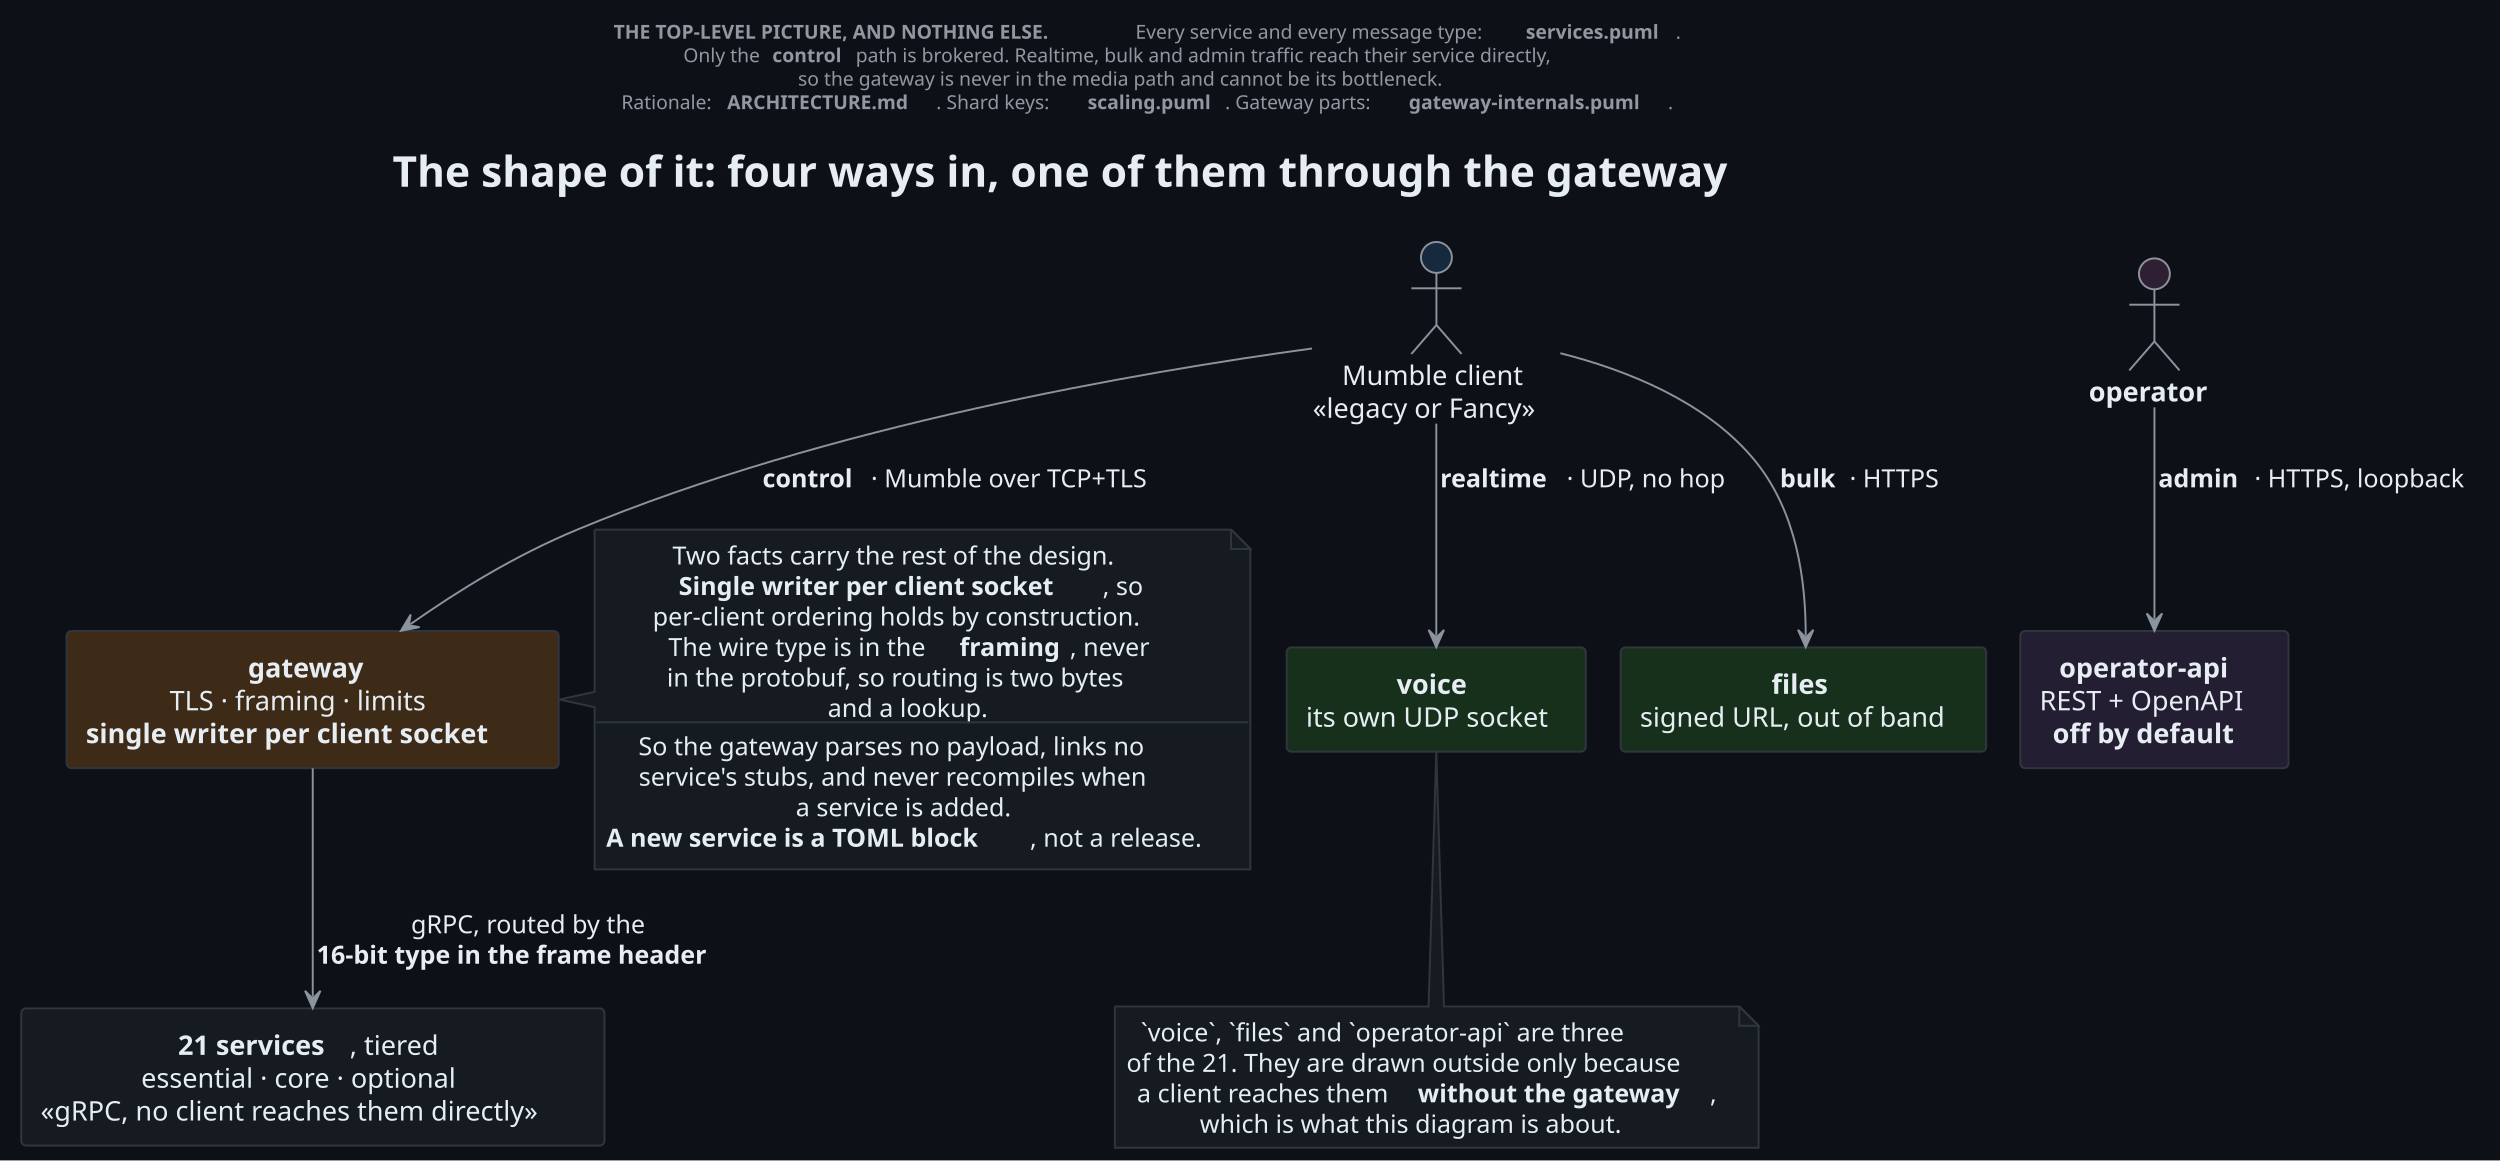
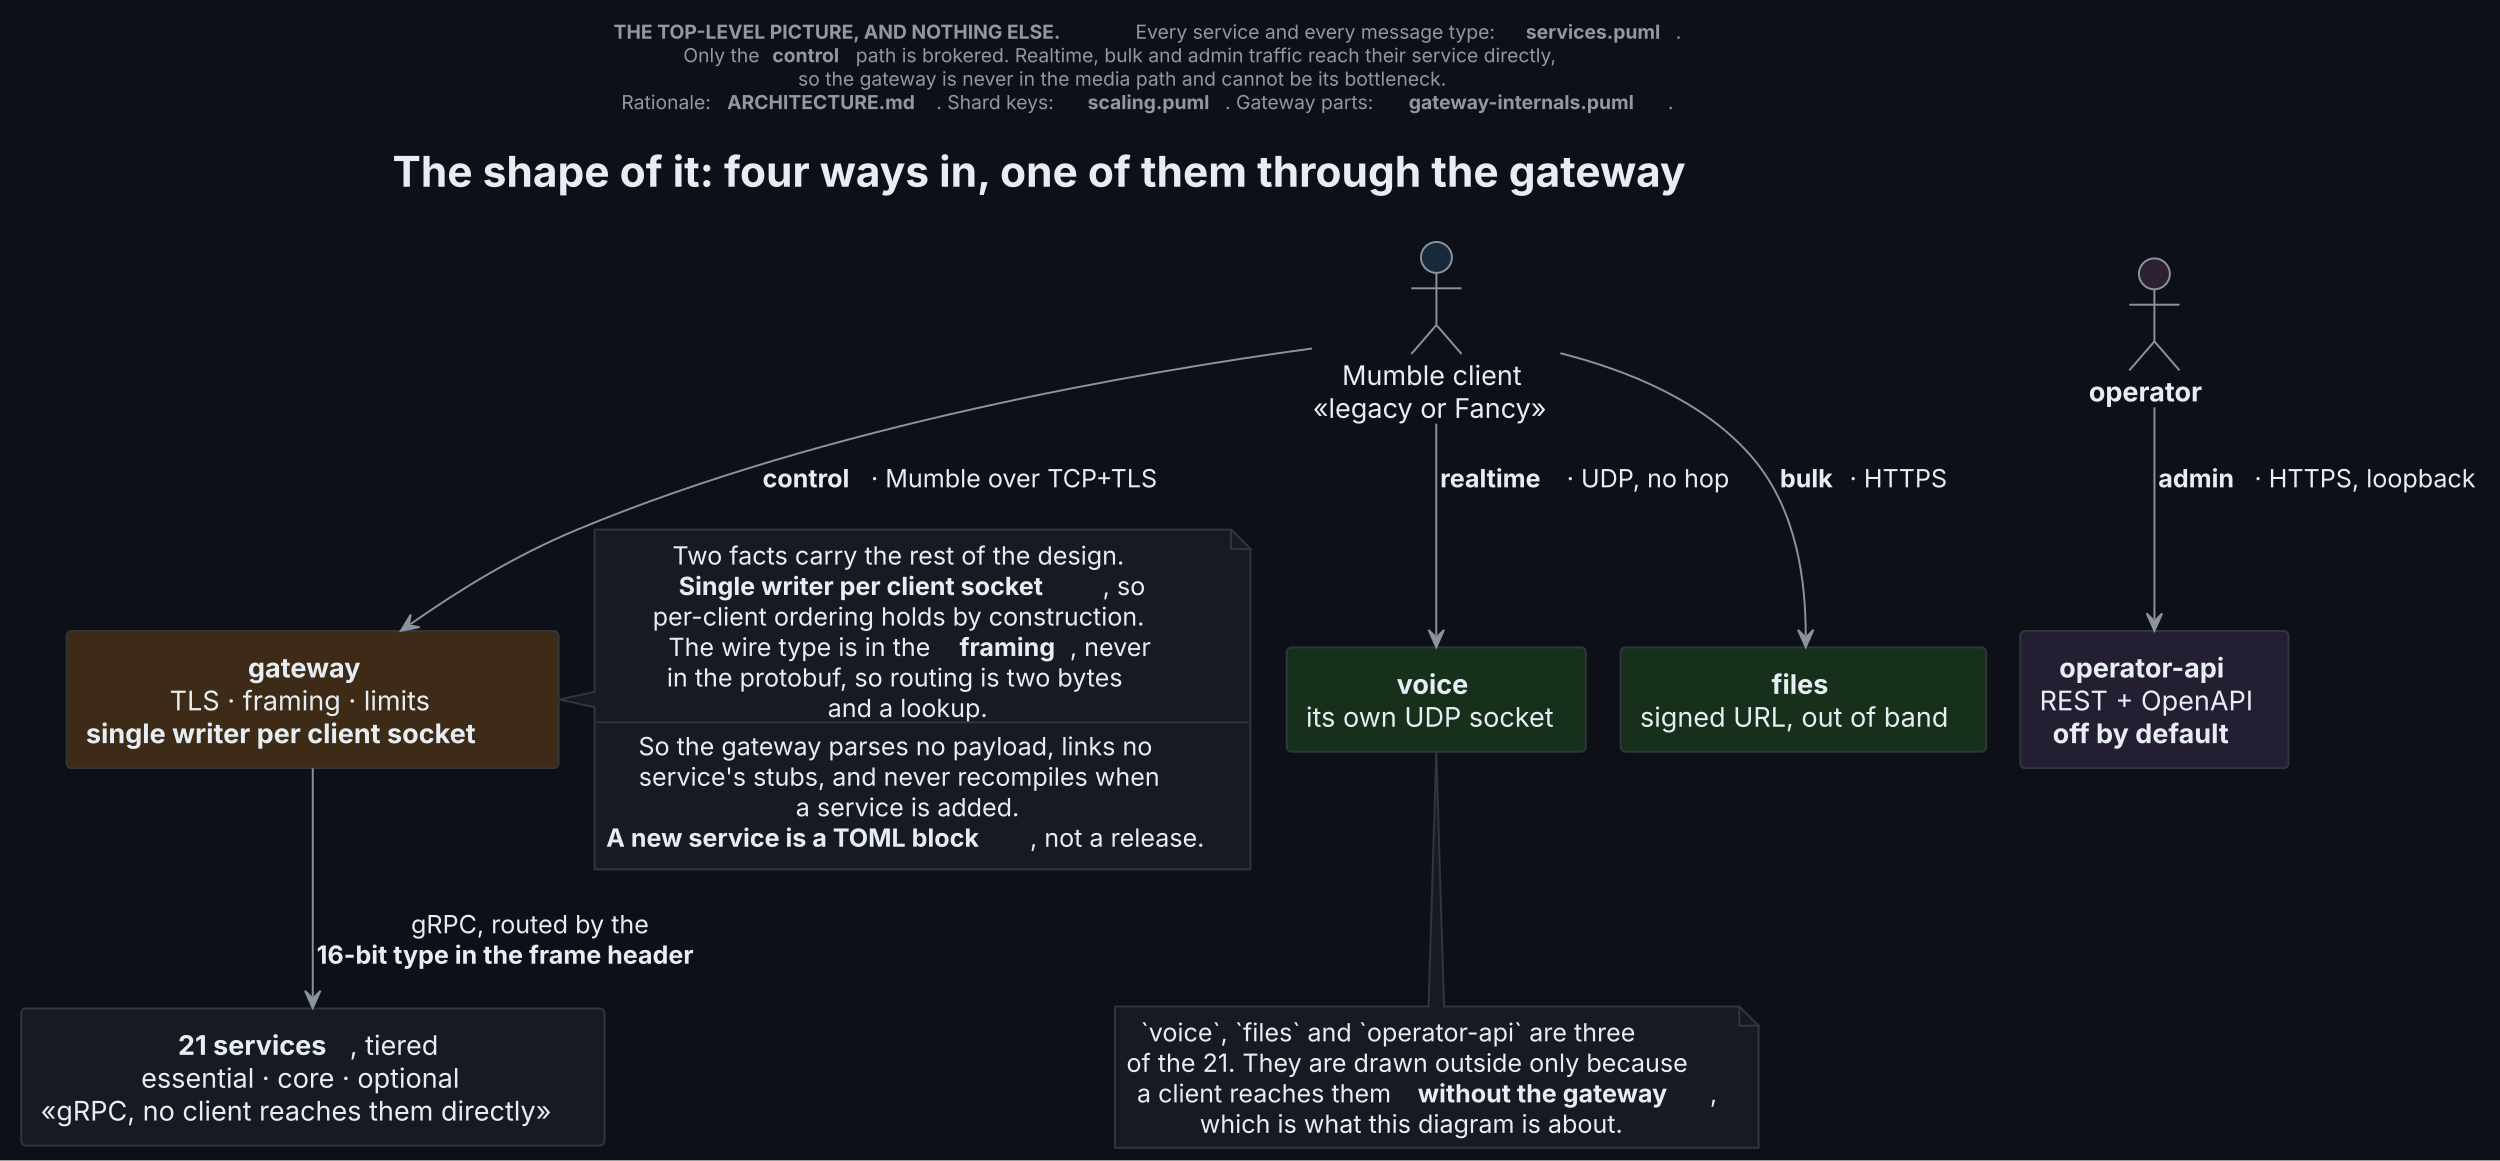
<svg xmlns="http://www.w3.org/2000/svg" contentStyleType="text/css" height="601px" preserveAspectRatio="none" style="width:1295px;height:601px;background:#0D1117;" version="1.1" viewBox="0 0 1295 601" width="1295px" zoomAndPan="magnify">
  <defs />
  <g>
    <rect width="100%" height="100%" fill="#0D1117" />
    <rect fill="#0D1117" height="601" style="stroke:none;stroke-width:1.0;" width="1295" x="0" y="0" />
-     <text fill="#9198A1" font-family="Verdana" font-size="10" font-weight="bold" lengthAdjust="spacing" textLength="263.306" x="317.836" y="20.054">THE TOP-LEVEL PICTURE, AND NOTHING ELSE.</text>
-     <text fill="#9198A1" font-family="Verdana" font-size="10" lengthAdjust="spacing" textLength="198.691" x="588.173" y="20.054">Every service and every message type:</text>
-     <text fill="#9198A1" font-family="Verdana" font-size="10" font-weight="bold" lengthAdjust="spacing" textLength="77.647" x="790.38" y="20.054">services.puml</text>
-     <text fill="#9198A1" font-family="Verdana" font-size="10" lengthAdjust="spacing" textLength="3.638" x="868.026" y="20.054">.</text>
-     <text fill="#9198A1" font-family="Verdana" font-size="10" lengthAdjust="spacing" textLength="42.602" x="353.957" y="32.207">Only the</text>
-     <text fill="#9198A1" font-family="Verdana" font-size="10" font-weight="bold" lengthAdjust="spacing" textLength="39.683" x="400.075" y="32.207">control</text>
-     <text fill="#9198A1" font-family="Verdana" font-size="10" lengthAdjust="spacing" textLength="392.271" x="443.273" y="32.207">path is brokered. Realtime, bulk and admin traffic reach their service directly,</text>
-     <text fill="#9198A1" font-family="Verdana" font-size="10" lengthAdjust="spacing" textLength="362.759" x="413.371" y="44.36">so the gateway is never in the media path and cannot be its bottleneck.</text>
-     <text fill="#9198A1" font-family="Verdana" font-size="10" lengthAdjust="spacing" textLength="51.289" x="321.859" y="56.514">Rationale:</text>
-     <text fill="#9198A1" font-family="Verdana" font-size="10" font-weight="bold" lengthAdjust="spacing" textLength="108.315" x="376.664" y="56.514">ARCHITECTURE.md</text>
-     <text fill="#9198A1" font-family="Verdana" font-size="10" lengthAdjust="spacing" textLength="74.912" x="484.979" y="56.514">.   Shard keys:</text>
-     <text fill="#9198A1" font-family="Verdana" font-size="10" font-weight="bold" lengthAdjust="spacing" textLength="71.177" x="563.407" y="56.514">scaling.puml</text>
-     <text fill="#9198A1" font-family="Verdana" font-size="10" lengthAdjust="spacing" textLength="91.66" x="634.584" y="56.514">.   Gateway parts:</text>
-     <text fill="#9198A1" font-family="Verdana" font-size="10" font-weight="bold" lengthAdjust="spacing" textLength="134.243" x="729.76" y="56.514">gateway-internals.puml</text>
-     <text fill="#9198A1" font-family="Verdana" font-size="10" lengthAdjust="spacing" textLength="3.638" x="864.003" y="56.514">.</text>
-     <text fill="#E6EDF3" font-family="Verdana" font-size="22" font-weight="bold" lengthAdjust="spacing" textLength="782.88" x="203.31" y="96.731">The shape of it: four ways in, one of them through the gateway</text>
+     <text fill="#9198A1" font-family="Inter, system-ui, -apple-system, 'Segoe UI', Roboto, Helvetica, Arial, sans-serif" font-size="10" font-weight="bold" lengthAdjust="spacing" textLength="263.306" x="317.836" y="20.054">THE TOP-LEVEL PICTURE, AND NOTHING ELSE.</text>
+     <text fill="#9198A1" font-family="Inter, system-ui, -apple-system, 'Segoe UI', Roboto, Helvetica, Arial, sans-serif" font-size="10" lengthAdjust="spacing" textLength="198.691" x="588.173" y="20.054">Every service and every message type:</text>
+     <text fill="#9198A1" font-family="Inter, system-ui, -apple-system, 'Segoe UI', Roboto, Helvetica, Arial, sans-serif" font-size="10" font-weight="bold" lengthAdjust="spacing" textLength="77.647" x="790.38" y="20.054">services.puml</text>
+     <text fill="#9198A1" font-family="Inter, system-ui, -apple-system, 'Segoe UI', Roboto, Helvetica, Arial, sans-serif" font-size="10" lengthAdjust="spacing" textLength="3.638" x="868.026" y="20.054">.</text>
+     <text fill="#9198A1" font-family="Inter, system-ui, -apple-system, 'Segoe UI', Roboto, Helvetica, Arial, sans-serif" font-size="10" lengthAdjust="spacing" textLength="42.602" x="353.957" y="32.207">Only the</text>
+     <text fill="#9198A1" font-family="Inter, system-ui, -apple-system, 'Segoe UI', Roboto, Helvetica, Arial, sans-serif" font-size="10" font-weight="bold" lengthAdjust="spacing" textLength="39.683" x="400.075" y="32.207">control</text>
+     <text fill="#9198A1" font-family="Inter, system-ui, -apple-system, 'Segoe UI', Roboto, Helvetica, Arial, sans-serif" font-size="10" lengthAdjust="spacing" textLength="392.271" x="443.273" y="32.207">path is brokered. Realtime, bulk and admin traffic reach their service directly,</text>
+     <text fill="#9198A1" font-family="Inter, system-ui, -apple-system, 'Segoe UI', Roboto, Helvetica, Arial, sans-serif" font-size="10" lengthAdjust="spacing" textLength="362.759" x="413.371" y="44.36">so the gateway is never in the media path and cannot be its bottleneck.</text>
+     <text fill="#9198A1" font-family="Inter, system-ui, -apple-system, 'Segoe UI', Roboto, Helvetica, Arial, sans-serif" font-size="10" lengthAdjust="spacing" textLength="51.289" x="321.859" y="56.514">Rationale:</text>
+     <text fill="#9198A1" font-family="Inter, system-ui, -apple-system, 'Segoe UI', Roboto, Helvetica, Arial, sans-serif" font-size="10" font-weight="bold" lengthAdjust="spacing" textLength="108.315" x="376.664" y="56.514">ARCHITECTURE.md</text>
+     <text fill="#9198A1" font-family="Inter, system-ui, -apple-system, 'Segoe UI', Roboto, Helvetica, Arial, sans-serif" font-size="10" lengthAdjust="spacing" textLength="74.912" x="484.979" y="56.514">.   Shard keys:</text>
+     <text fill="#9198A1" font-family="Inter, system-ui, -apple-system, 'Segoe UI', Roboto, Helvetica, Arial, sans-serif" font-size="10" font-weight="bold" lengthAdjust="spacing" textLength="71.177" x="563.407" y="56.514">scaling.puml</text>
+     <text fill="#9198A1" font-family="Inter, system-ui, -apple-system, 'Segoe UI', Roboto, Helvetica, Arial, sans-serif" font-size="10" lengthAdjust="spacing" textLength="91.66" x="634.584" y="56.514">.   Gateway parts:</text>
+     <text fill="#9198A1" font-family="Inter, system-ui, -apple-system, 'Segoe UI', Roboto, Helvetica, Arial, sans-serif" font-size="10" font-weight="bold" lengthAdjust="spacing" textLength="134.243" x="729.76" y="56.514">gateway-internals.puml</text>
+     <text fill="#9198A1" font-family="Inter, system-ui, -apple-system, 'Segoe UI', Roboto, Helvetica, Arial, sans-serif" font-size="10" lengthAdjust="spacing" textLength="3.638" x="864.003" y="56.514">.</text>
+     <text fill="#E6EDF3" font-family="Inter, system-ui, -apple-system, 'Segoe UI', Roboto, Helvetica, Arial, sans-serif" font-size="22" font-weight="bold" lengthAdjust="spacing" textLength="782.88" x="203.31" y="96.731">The shape of it: four ways in, one of them through the gateway</text>
    <g id="elem_client">
      <ellipse cx="744.073" cy="133.351" fill="#17293D" rx="8" ry="8" style="stroke:#8B949E;stroke-width:1.0;" />
      <path d="M744.073,141.351 L744.073,168.351 M731.073,149.351 L757.073,149.351 M744.073,168.351 L731.073,183.351 M744.073,168.351 L757.073,183.351 " fill="none" style="stroke:#8B949E;stroke-width:1.0;" />
-       <text fill="#E6EDF3" font-family="Verdana" font-size="14" lengthAdjust="spacing" textLength="97.795" x="695.176" y="199.426">Mumble client</text>
-       <text fill="#E6EDF3" font-family="Verdana" font-size="14" lengthAdjust="spacing" textLength="128.147" x="680" y="216.44">«legacy or Fancy»</text>
+       <text fill="#E6EDF3" font-family="Inter, system-ui, -apple-system, 'Segoe UI', Roboto, Helvetica, Arial, sans-serif" font-size="14" lengthAdjust="spacing" textLength="97.795" x="695.176" y="199.426">Mumble client</text>
+       <text fill="#E6EDF3" font-family="Inter, system-ui, -apple-system, 'Segoe UI', Roboto, Helvetica, Arial, sans-serif" font-size="14" lengthAdjust="spacing" textLength="128.147" x="680" y="216.44">«legacy or Fancy»</text>
    </g>
    <g id="elem_oper">
      <ellipse cx="1115.978" cy="141.851" fill="#2E1F33" rx="8" ry="8" style="stroke:#8B949E;stroke-width:1.0;" />
      <path d="M1115.978,149.851 L1115.978,176.851 M1102.978,157.851 L1128.978,157.851 M1115.978,176.851 L1102.978,191.851 M1115.978,176.851 L1128.978,191.851 " fill="none" style="stroke:#8B949E;stroke-width:1.0;" />
-       <text fill="#E6EDF3" font-family="Verdana" font-size="14" font-weight="bold" lengthAdjust="spacing" textLength="67.956" x="1082" y="207.926">operator</text>
+       <text fill="#E6EDF3" font-family="Inter, system-ui, -apple-system, 'Segoe UI', Roboto, Helvetica, Arial, sans-serif" font-size="14" font-weight="bold" lengthAdjust="spacing" textLength="67.956" x="1082" y="207.926">operator</text>
    </g>
    <g id="elem_gw">
      <rect fill="#3D2A17" height="71.044" rx="2.5" ry="2.5" style="stroke:#30363D;stroke-width:1.0;" width="254.89" x="34.5" y="326.851" />
-       <text fill="#E6EDF3" font-family="Verdana" font-size="14" font-weight="bold" lengthAdjust="spacing" textLength="66.992" x="128.449" y="350.926">gateway</text>
-       <text fill="#E6EDF3" font-family="Verdana" font-size="14" lengthAdjust="spacing" textLength="148.162" x="87.864" y="367.94">TLS · framing · limits</text>
-       <text fill="#E6EDF3" font-family="Verdana" font-size="14" font-weight="bold" lengthAdjust="spacing" textLength="234.89" x="44.5" y="384.955">single writer per client socket</text>
+       <text fill="#E6EDF3" font-family="Inter, system-ui, -apple-system, 'Segoe UI', Roboto, Helvetica, Arial, sans-serif" font-size="14" font-weight="bold" lengthAdjust="spacing" textLength="66.992" x="128.449" y="350.926">gateway</text>
+       <text fill="#E6EDF3" font-family="Inter, system-ui, -apple-system, 'Segoe UI', Roboto, Helvetica, Arial, sans-serif" font-size="14" lengthAdjust="spacing" textLength="148.162" x="87.864" y="367.94">TLS · framing · limits</text>
+       <text fill="#E6EDF3" font-family="Inter, system-ui, -apple-system, 'Segoe UI', Roboto, Helvetica, Arial, sans-serif" font-size="14" font-weight="bold" lengthAdjust="spacing" textLength="234.89" x="44.5" y="384.955">single writer per client socket</text>
    </g>
    <g id="elem_svc">
      <rect fill="#161B22" height="71.044" rx="2.5" ry="2.5" style="stroke:#30363D;stroke-width:1.0;" width="302.133" x="11" y="522.351" />
-       <text fill="#E6EDF3" font-family="Verdana" font-size="14" font-weight="bold" lengthAdjust="spacing" textLength="88.977" x="92.203" y="546.426">21 services</text>
-       <text fill="#E6EDF3" font-family="Verdana" font-size="14" lengthAdjust="spacing" textLength="50.75" x="181.18" y="546.426">, tiered</text>
-       <text fill="#E6EDF3" font-family="Verdana" font-size="14" lengthAdjust="spacing" textLength="177.898" x="73.117" y="563.44">essential · core · optional</text>
-       <text fill="#E6EDF3" font-family="Verdana" font-size="14" lengthAdjust="spacing" textLength="282.133" x="21" y="580.455">«gRPC, no client reaches them directly»</text>
+       <text fill="#E6EDF3" font-family="Inter, system-ui, -apple-system, 'Segoe UI', Roboto, Helvetica, Arial, sans-serif" font-size="14" font-weight="bold" lengthAdjust="spacing" textLength="88.977" x="92.203" y="546.426">21 services</text>
+       <text fill="#E6EDF3" font-family="Inter, system-ui, -apple-system, 'Segoe UI', Roboto, Helvetica, Arial, sans-serif" font-size="14" lengthAdjust="spacing" textLength="50.75" x="181.18" y="546.426">, tiered</text>
+       <text fill="#E6EDF3" font-family="Inter, system-ui, -apple-system, 'Segoe UI', Roboto, Helvetica, Arial, sans-serif" font-size="14" lengthAdjust="spacing" textLength="177.898" x="73.117" y="563.44">essential · core · optional</text>
+       <text fill="#E6EDF3" font-family="Inter, system-ui, -apple-system, 'Segoe UI', Roboto, Helvetica, Arial, sans-serif" font-size="14" lengthAdjust="spacing" textLength="282.133" x="21" y="580.455">«gRPC, no client reaches them directly»</text>
    </g>
    <g id="elem_voice">
      <rect fill="#16301C" height="54.029" rx="2.5" ry="2.5" style="stroke:#30363D;stroke-width:1.0;" width="154.935" x="666.5" y="335.351" />
-       <text fill="#E6EDF3" font-family="Verdana" font-size="14" font-weight="bold" lengthAdjust="spacing" textLength="41.029" x="723.453" y="359.426">voice</text>
-       <text fill="#E6EDF3" font-family="Verdana" font-size="14" lengthAdjust="spacing" textLength="134.935" x="676.5" y="376.44">its own UDP socket</text>
+       <text fill="#E6EDF3" font-family="Inter, system-ui, -apple-system, 'Segoe UI', Roboto, Helvetica, Arial, sans-serif" font-size="14" font-weight="bold" lengthAdjust="spacing" textLength="41.029" x="723.453" y="359.426">voice</text>
+       <text fill="#E6EDF3" font-family="Inter, system-ui, -apple-system, 'Segoe UI', Roboto, Helvetica, Arial, sans-serif" font-size="14" lengthAdjust="spacing" textLength="134.935" x="676.5" y="376.44">its own UDP socket</text>
    </g>
    <g id="elem_files">
      <rect fill="#16301C" height="54.029" rx="2.5" ry="2.5" style="stroke:#30363D;stroke-width:1.0;" width="189.34" x="839.5" y="335.351" />
-       <text fill="#E6EDF3" font-family="Verdana" font-size="14" font-weight="bold" lengthAdjust="spacing" textLength="33.086" x="917.627" y="359.426">files</text>
-       <text fill="#E6EDF3" font-family="Verdana" font-size="14" lengthAdjust="spacing" textLength="169.34" x="849.5" y="376.44">signed URL, out of band</text>
+       <text fill="#E6EDF3" font-family="Inter, system-ui, -apple-system, 'Segoe UI', Roboto, Helvetica, Arial, sans-serif" font-size="14" font-weight="bold" lengthAdjust="spacing" textLength="33.086" x="917.627" y="359.426">files</text>
+       <text fill="#E6EDF3" font-family="Inter, system-ui, -apple-system, 'Segoe UI', Roboto, Helvetica, Arial, sans-serif" font-size="14" lengthAdjust="spacing" textLength="169.34" x="849.5" y="376.44">signed URL, out of band</text>
    </g>
    <g id="elem_opapi">
      <rect fill="#241E33" height="71.044" rx="2.5" ry="2.5" style="stroke:#30363D;stroke-width:1.0;" width="138.932" x="1046.5" y="326.851" />
-       <text fill="#E6EDF3" font-family="Verdana" font-size="14" font-weight="bold" lengthAdjust="spacing" textLength="98.602" x="1066.665" y="350.926">operator-api</text>
-       <text fill="#E6EDF3" font-family="Verdana" font-size="14" lengthAdjust="spacing" textLength="118.932" x="1056.5" y="367.94">REST + OpenAPI</text>
-       <text fill="#E6EDF3" font-family="Verdana" font-size="14" font-weight="bold" lengthAdjust="spacing" textLength="105.397" x="1063.268" y="384.955">off by default</text>
+       <text fill="#E6EDF3" font-family="Inter, system-ui, -apple-system, 'Segoe UI', Roboto, Helvetica, Arial, sans-serif" font-size="14" font-weight="bold" lengthAdjust="spacing" textLength="98.602" x="1066.665" y="350.926">operator-api</text>
+       <text fill="#E6EDF3" font-family="Inter, system-ui, -apple-system, 'Segoe UI', Roboto, Helvetica, Arial, sans-serif" font-size="14" lengthAdjust="spacing" textLength="118.932" x="1056.5" y="367.94">REST + OpenAPI</text>
+       <text fill="#E6EDF3" font-family="Inter, system-ui, -apple-system, 'Segoe UI', Roboto, Helvetica, Arial, sans-serif" font-size="14" font-weight="bold" lengthAdjust="spacing" textLength="105.397" x="1063.268" y="384.955">off by default</text>
    </g>
    <g id="elem_GMN14">
      <path d="M308,274.351 L308,358.351 L289.758,362.351 L308,366.351 L308,450.344 A0,0 0 0 0 308,450.344 L647.69,450.344 A0,0 0 0 0 647.69,450.344 L647.69,284.351 L637.69,274.351 L308,274.351 A0,0 0 0 0 308,274.351 " fill="#161B22" style="stroke:#30363D;stroke-width:1.0;" />
      <path d="M637.69,274.351 L637.69,284.351 L647.69,284.351 L637.69,274.351 " fill="#161B22" style="stroke:#30363D;stroke-width:1.0;" />
-       <text fill="#E6EDF3" font-family="Verdana" font-size="13" lengthAdjust="spacing" textLength="250.022" x="348.334" y="292.42">Two facts carry the rest of the design.</text>
-       <text fill="#E6EDF3" font-family="Verdana" font-size="13" font-weight="bold" lengthAdjust="spacing" textLength="219.635" x="351.546" y="308.22">Single writer per client socket</text>
-       <text fill="#E6EDF3" font-family="Verdana" font-size="13" lengthAdjust="spacing" textLength="23.962" x="571.182" y="308.22">, so</text>
-       <text fill="#E6EDF3" font-family="Verdana" font-size="13" lengthAdjust="spacing" textLength="270.518" x="338.086" y="324.019">per-client ordering holds by construction.</text>
-       <text fill="#E6EDF3" font-family="Verdana" font-size="13" lengthAdjust="spacing" textLength="146.218" x="346.23" y="339.818">The wire type is in the</text>
-       <text fill="#E6EDF3" font-family="Verdana" font-size="13" font-weight="bold" lengthAdjust="spacing" textLength="57.186" x="497.019" y="339.818">framing</text>
-       <text fill="#E6EDF3" font-family="Verdana" font-size="13" lengthAdjust="spacing" textLength="46.255" x="554.205" y="339.818">, never</text>
-       <text fill="#E6EDF3" font-family="Verdana" font-size="13" lengthAdjust="spacing" textLength="255.823" x="345.434" y="355.618">in the protobuf, so routing is two bytes</text>
-       <text fill="#E6EDF3" font-family="Verdana" font-size="13" lengthAdjust="spacing" textLength="89.178" x="428.756" y="371.417">and a lookup.</text>
+       <text fill="#E6EDF3" font-family="Inter, system-ui, -apple-system, 'Segoe UI', Roboto, Helvetica, Arial, sans-serif" font-size="13" lengthAdjust="spacing" textLength="250.022" x="348.334" y="292.42">Two facts carry the rest of the design.</text>
+       <text fill="#E6EDF3" font-family="Inter, system-ui, -apple-system, 'Segoe UI', Roboto, Helvetica, Arial, sans-serif" font-size="13" font-weight="bold" lengthAdjust="spacing" textLength="219.635" x="351.546" y="308.22">Single writer per client socket</text>
+       <text fill="#E6EDF3" font-family="Inter, system-ui, -apple-system, 'Segoe UI', Roboto, Helvetica, Arial, sans-serif" font-size="13" lengthAdjust="spacing" textLength="23.962" x="571.182" y="308.22">, so</text>
+       <text fill="#E6EDF3" font-family="Inter, system-ui, -apple-system, 'Segoe UI', Roboto, Helvetica, Arial, sans-serif" font-size="13" lengthAdjust="spacing" textLength="270.518" x="338.086" y="324.019">per-client ordering holds by construction.</text>
+       <text fill="#E6EDF3" font-family="Inter, system-ui, -apple-system, 'Segoe UI', Roboto, Helvetica, Arial, sans-serif" font-size="13" lengthAdjust="spacing" textLength="146.218" x="346.23" y="339.818">The wire type is in the</text>
+       <text fill="#E6EDF3" font-family="Inter, system-ui, -apple-system, 'Segoe UI', Roboto, Helvetica, Arial, sans-serif" font-size="13" font-weight="bold" lengthAdjust="spacing" textLength="57.186" x="497.019" y="339.818">framing</text>
+       <text fill="#E6EDF3" font-family="Inter, system-ui, -apple-system, 'Segoe UI', Roboto, Helvetica, Arial, sans-serif" font-size="13" lengthAdjust="spacing" textLength="46.255" x="554.205" y="339.818">, never</text>
+       <text fill="#E6EDF3" font-family="Inter, system-ui, -apple-system, 'Segoe UI', Roboto, Helvetica, Arial, sans-serif" font-size="13" lengthAdjust="spacing" textLength="255.823" x="345.434" y="355.618">in the protobuf, so routing is two bytes</text>
+       <text fill="#E6EDF3" font-family="Inter, system-ui, -apple-system, 'Segoe UI', Roboto, Helvetica, Arial, sans-serif" font-size="13" lengthAdjust="spacing" textLength="89.178" x="428.756" y="371.417">and a lookup.</text>
      <line style="stroke:#30363D;stroke-width:1.0;" x1="309" x2="646.69" y1="374.147" y2="374.147" />
-       <text fill="#E6EDF3" font-family="Verdana" font-size="13" lengthAdjust="spacing" textLength="285.276" x="330.707" y="391.216">So the gateway parses no payload, links no</text>
-       <text fill="#E6EDF3" font-family="Verdana" font-size="13" lengthAdjust="spacing" textLength="284.959" x="330.866" y="407.016">service's stubs, and never recompiles when</text>
-       <text fill="#E6EDF3" font-family="Verdana" font-size="13" lengthAdjust="spacing" textLength="122.281" x="412.205" y="422.815">a service is added.</text>
-       <text fill="#E6EDF3" font-family="Verdana" font-size="13" font-weight="bold" lengthAdjust="spacing" textLength="219.546" x="314" y="438.614">A new service is a TOML block</text>
-       <text fill="#E6EDF3" font-family="Verdana" font-size="13" lengthAdjust="spacing" textLength="99.144" x="533.546" y="438.614">, not a release.</text>
+       <text fill="#E6EDF3" font-family="Inter, system-ui, -apple-system, 'Segoe UI', Roboto, Helvetica, Arial, sans-serif" font-size="13" lengthAdjust="spacing" textLength="285.276" x="330.707" y="391.216">So the gateway parses no payload, links no</text>
+       <text fill="#E6EDF3" font-family="Inter, system-ui, -apple-system, 'Segoe UI', Roboto, Helvetica, Arial, sans-serif" font-size="13" lengthAdjust="spacing" textLength="284.959" x="330.866" y="407.016">service's stubs, and never recompiles when</text>
+       <text fill="#E6EDF3" font-family="Inter, system-ui, -apple-system, 'Segoe UI', Roboto, Helvetica, Arial, sans-serif" font-size="13" lengthAdjust="spacing" textLength="122.281" x="412.205" y="422.815">a service is added.</text>
+       <text fill="#E6EDF3" font-family="Inter, system-ui, -apple-system, 'Segoe UI', Roboto, Helvetica, Arial, sans-serif" font-size="13" font-weight="bold" lengthAdjust="spacing" textLength="219.546" x="314" y="438.614">A new service is a TOML block</text>
+       <text fill="#E6EDF3" font-family="Inter, system-ui, -apple-system, 'Segoe UI', Roboto, Helvetica, Arial, sans-serif" font-size="13" lengthAdjust="spacing" textLength="99.144" x="533.546" y="438.614">, not a release.</text>
    </g>
    <g id="elem_GMN17">
      <path d="M577.5,521.351 L577.5,594.548 A0,0 0 0 0 577.5,594.548 L910.938,594.548 A0,0 0 0 0 910.938,594.548 L910.938,531.351 L900.938,521.351 L748,521.351 L744,389.447 L740,521.351 L577.5,521.351 A0,0 0 0 0 577.5,521.351 " fill="#161B22" style="stroke:#30363D;stroke-width:1.0;" />
      <path d="M900.938,521.351 L900.938,531.351 L910.938,531.351 L900.938,521.351 " fill="#161B22" style="stroke:#30363D;stroke-width:1.0;" />
-       <text fill="#E6EDF3" font-family="Verdana" font-size="13" lengthAdjust="spacing" textLength="297.705" x="590.866" y="539.42">`voice`, `files` and `operator-api` are three</text>
-       <text fill="#E6EDF3" font-family="Verdana" font-size="13" lengthAdjust="spacing" textLength="312.438" x="583.5" y="555.22">of the 21. They are drawn outside only because</text>
-       <text fill="#E6EDF3" font-family="Verdana" font-size="13" lengthAdjust="spacing" textLength="140.874" x="588.943" y="571.019">a client reaches them</text>
-       <text fill="#E6EDF3" font-family="Verdana" font-size="13" font-weight="bold" lengthAdjust="spacing" textLength="151.379" x="734.387" y="571.019">without the gateway</text>
-       <text fill="#E6EDF3" font-family="Verdana" font-size="13" lengthAdjust="spacing" textLength="4.729" x="885.766" y="571.019">,</text>
-       <text fill="#E6EDF3" font-family="Verdana" font-size="13" lengthAdjust="spacing" textLength="236.469" x="621.484" y="586.818">which is what this diagram is about.</text>
+       <text fill="#E6EDF3" font-family="Inter, system-ui, -apple-system, 'Segoe UI', Roboto, Helvetica, Arial, sans-serif" font-size="13" lengthAdjust="spacing" textLength="297.705" x="590.866" y="539.42">`voice`, `files` and `operator-api` are three</text>
+       <text fill="#E6EDF3" font-family="Inter, system-ui, -apple-system, 'Segoe UI', Roboto, Helvetica, Arial, sans-serif" font-size="13" lengthAdjust="spacing" textLength="312.438" x="583.5" y="555.22">of the 21. They are drawn outside only because</text>
+       <text fill="#E6EDF3" font-family="Inter, system-ui, -apple-system, 'Segoe UI', Roboto, Helvetica, Arial, sans-serif" font-size="13" lengthAdjust="spacing" textLength="140.874" x="588.943" y="571.019">a client reaches them</text>
+       <text fill="#E6EDF3" font-family="Inter, system-ui, -apple-system, 'Segoe UI', Roboto, Helvetica, Arial, sans-serif" font-size="13" font-weight="bold" lengthAdjust="spacing" textLength="151.379" x="734.387" y="571.019">without the gateway</text>
+       <text fill="#E6EDF3" font-family="Inter, system-ui, -apple-system, 'Segoe UI', Roboto, Helvetica, Arial, sans-serif" font-size="13" lengthAdjust="spacing" textLength="4.729" x="885.766" y="571.019">,</text>
+       <text fill="#E6EDF3" font-family="Inter, system-ui, -apple-system, 'Segoe UI', Roboto, Helvetica, Arial, sans-serif" font-size="13" lengthAdjust="spacing" textLength="236.469" x="621.484" y="586.818">which is what this diagram is about.</text>
    </g>
    <polygon fill="#8B949E" points="207.68,326.752,217.347,324.869,211.776,323.885,212.76,318.315,207.68,326.752" style="stroke:#8B949E;stroke-width:1.0;" />
    <path d="M679.632,180.514 C591.166,192.596 428.273,220.452 299,274.351 C266.623,287.85 238.251,305.355 212.596,323.312 " fill="none" style="stroke:#8B949E;stroke-width:1.0;" />
-     <text fill="#E6EDF3" font-family="Verdana" font-size="13" font-weight="bold" lengthAdjust="spacing" textLength="51.587" x="395" y="252.42">control</text>
-     <text fill="#E6EDF3" font-family="Verdana" font-size="13" lengthAdjust="spacing" textLength="158.253" x="451.158" y="252.42">· Mumble over TCP+TLS</text>
+     <text fill="#E6EDF3" font-family="Inter, system-ui, -apple-system, 'Segoe UI', Roboto, Helvetica, Arial, sans-serif" font-size="13" font-weight="bold" lengthAdjust="spacing" textLength="51.587" x="395" y="252.42">control</text>
+     <text fill="#E6EDF3" font-family="Inter, system-ui, -apple-system, 'Segoe UI', Roboto, Helvetica, Arial, sans-serif" font-size="13" lengthAdjust="spacing" textLength="158.253" x="451.158" y="252.42">· Mumble over TCP+TLS</text>
    <polygon fill="#8B949E" points="162,522.231,166,513.231,162,517.231,158,513.231,162,522.231" style="stroke:#8B949E;stroke-width:1.0;" />
    <path d="M162,397.945 C162,433.057 162,481.109 162,516.231 " fill="none" style="stroke:#8B949E;stroke-width:1.0;" />
-     <text fill="#E6EDF3" font-family="Verdana" font-size="13" lengthAdjust="spacing" textLength="132.012" x="212.899" y="483.42">gRPC, routed by the</text>
-     <text fill="#E6EDF3" font-family="Verdana" font-size="13" font-weight="bold" lengthAdjust="spacing" textLength="229.81" x="164" y="499.22">16-bit type in the frame header</text>
+     <text fill="#E6EDF3" font-family="Inter, system-ui, -apple-system, 'Segoe UI', Roboto, Helvetica, Arial, sans-serif" font-size="13" lengthAdjust="spacing" textLength="132.012" x="212.899" y="483.42">gRPC, routed by the</text>
+     <text fill="#E6EDF3" font-family="Inter, system-ui, -apple-system, 'Segoe UI', Roboto, Helvetica, Arial, sans-serif" font-size="13" font-weight="bold" lengthAdjust="spacing" textLength="229.81" x="164" y="499.22">16-bit type in the frame header</text>
    <polygon fill="#8B949E" points="744,335.294,748,326.294,744,330.294,740,326.294,744,335.294" style="stroke:#8B949E;stroke-width:1.0;" />
    <path d="M744,219.446 C744,255.969 744,299.448 744,329.294 " fill="none" style="stroke:#8B949E;stroke-width:1.0;" />
-     <text fill="#E6EDF3" font-family="Verdana" font-size="13" font-weight="bold" lengthAdjust="spacing" textLength="60.976" x="746" y="252.42">realtime</text>
-     <text fill="#E6EDF3" font-family="Verdana" font-size="13" lengthAdjust="spacing" textLength="90.873" x="811.546" y="252.42">· UDP, no hop</text>
+     <text fill="#E6EDF3" font-family="Inter, system-ui, -apple-system, 'Segoe UI', Roboto, Helvetica, Arial, sans-serif" font-size="13" font-weight="bold" lengthAdjust="spacing" textLength="60.976" x="746" y="252.42">realtime</text>
+     <text fill="#E6EDF3" font-family="Inter, system-ui, -apple-system, 'Segoe UI', Roboto, Helvetica, Arial, sans-serif" font-size="13" lengthAdjust="spacing" textLength="90.873" x="811.546" y="252.42">· UDP, no hop</text>
    <polygon fill="#8B949E" points="935.359,335.243,939.359,326.243,935.359,330.243,931.359,326.243,935.359,335.243" style="stroke:#8B949E;stroke-width:1.0;" />
    <path d="M808.269,182.969 C842.689,191.688 883.026,207.784 908,237.351 C931.206,264.825 935.379,301.785 935.362,329.243 " fill="none" style="stroke:#8B949E;stroke-width:1.0;" />
-     <text fill="#E6EDF3" font-family="Verdana" font-size="13" font-weight="bold" lengthAdjust="spacing" textLength="31.516" x="922" y="252.42">bulk</text>
-     <text fill="#E6EDF3" font-family="Verdana" font-size="13" lengthAdjust="spacing" textLength="51.816" x="958.086" y="252.42">· HTTPS</text>
+     <text fill="#E6EDF3" font-family="Inter, system-ui, -apple-system, 'Segoe UI', Roboto, Helvetica, Arial, sans-serif" font-size="13" font-weight="bold" lengthAdjust="spacing" textLength="31.516" x="922" y="252.42">bulk</text>
+     <text fill="#E6EDF3" font-family="Inter, system-ui, -apple-system, 'Segoe UI', Roboto, Helvetica, Arial, sans-serif" font-size="13" lengthAdjust="spacing" textLength="51.816" x="958.086" y="252.42">· HTTPS</text>
    <polygon fill="#8B949E" points="1116,326.753,1120,317.753,1116,321.753,1112,317.753,1116,326.753" style="stroke:#8B949E;stroke-width:1.0;" />
    <path d="M1116,210.996 C1116,244.884 1116,287.985 1116,320.753 " fill="none" style="stroke:#8B949E;stroke-width:1.0;" />
-     <text fill="#E6EDF3" font-family="Verdana" font-size="13" font-weight="bold" lengthAdjust="spacing" textLength="45.233" x="1118" y="252.42">admin</text>
-     <text fill="#E6EDF3" font-family="Verdana" font-size="13" lengthAdjust="spacing" textLength="118.936" x="1167.804" y="252.42">· HTTPS, loopback</text>
+     <text fill="#E6EDF3" font-family="Inter, system-ui, -apple-system, 'Segoe UI', Roboto, Helvetica, Arial, sans-serif" font-size="13" font-weight="bold" lengthAdjust="spacing" textLength="45.233" x="1118" y="252.42">admin</text>
+     <text fill="#E6EDF3" font-family="Inter, system-ui, -apple-system, 'Segoe UI', Roboto, Helvetica, Arial, sans-serif" font-size="13" lengthAdjust="spacing" textLength="118.936" x="1167.804" y="252.42">· HTTPS, loopback</text>
  </g>
</svg>
